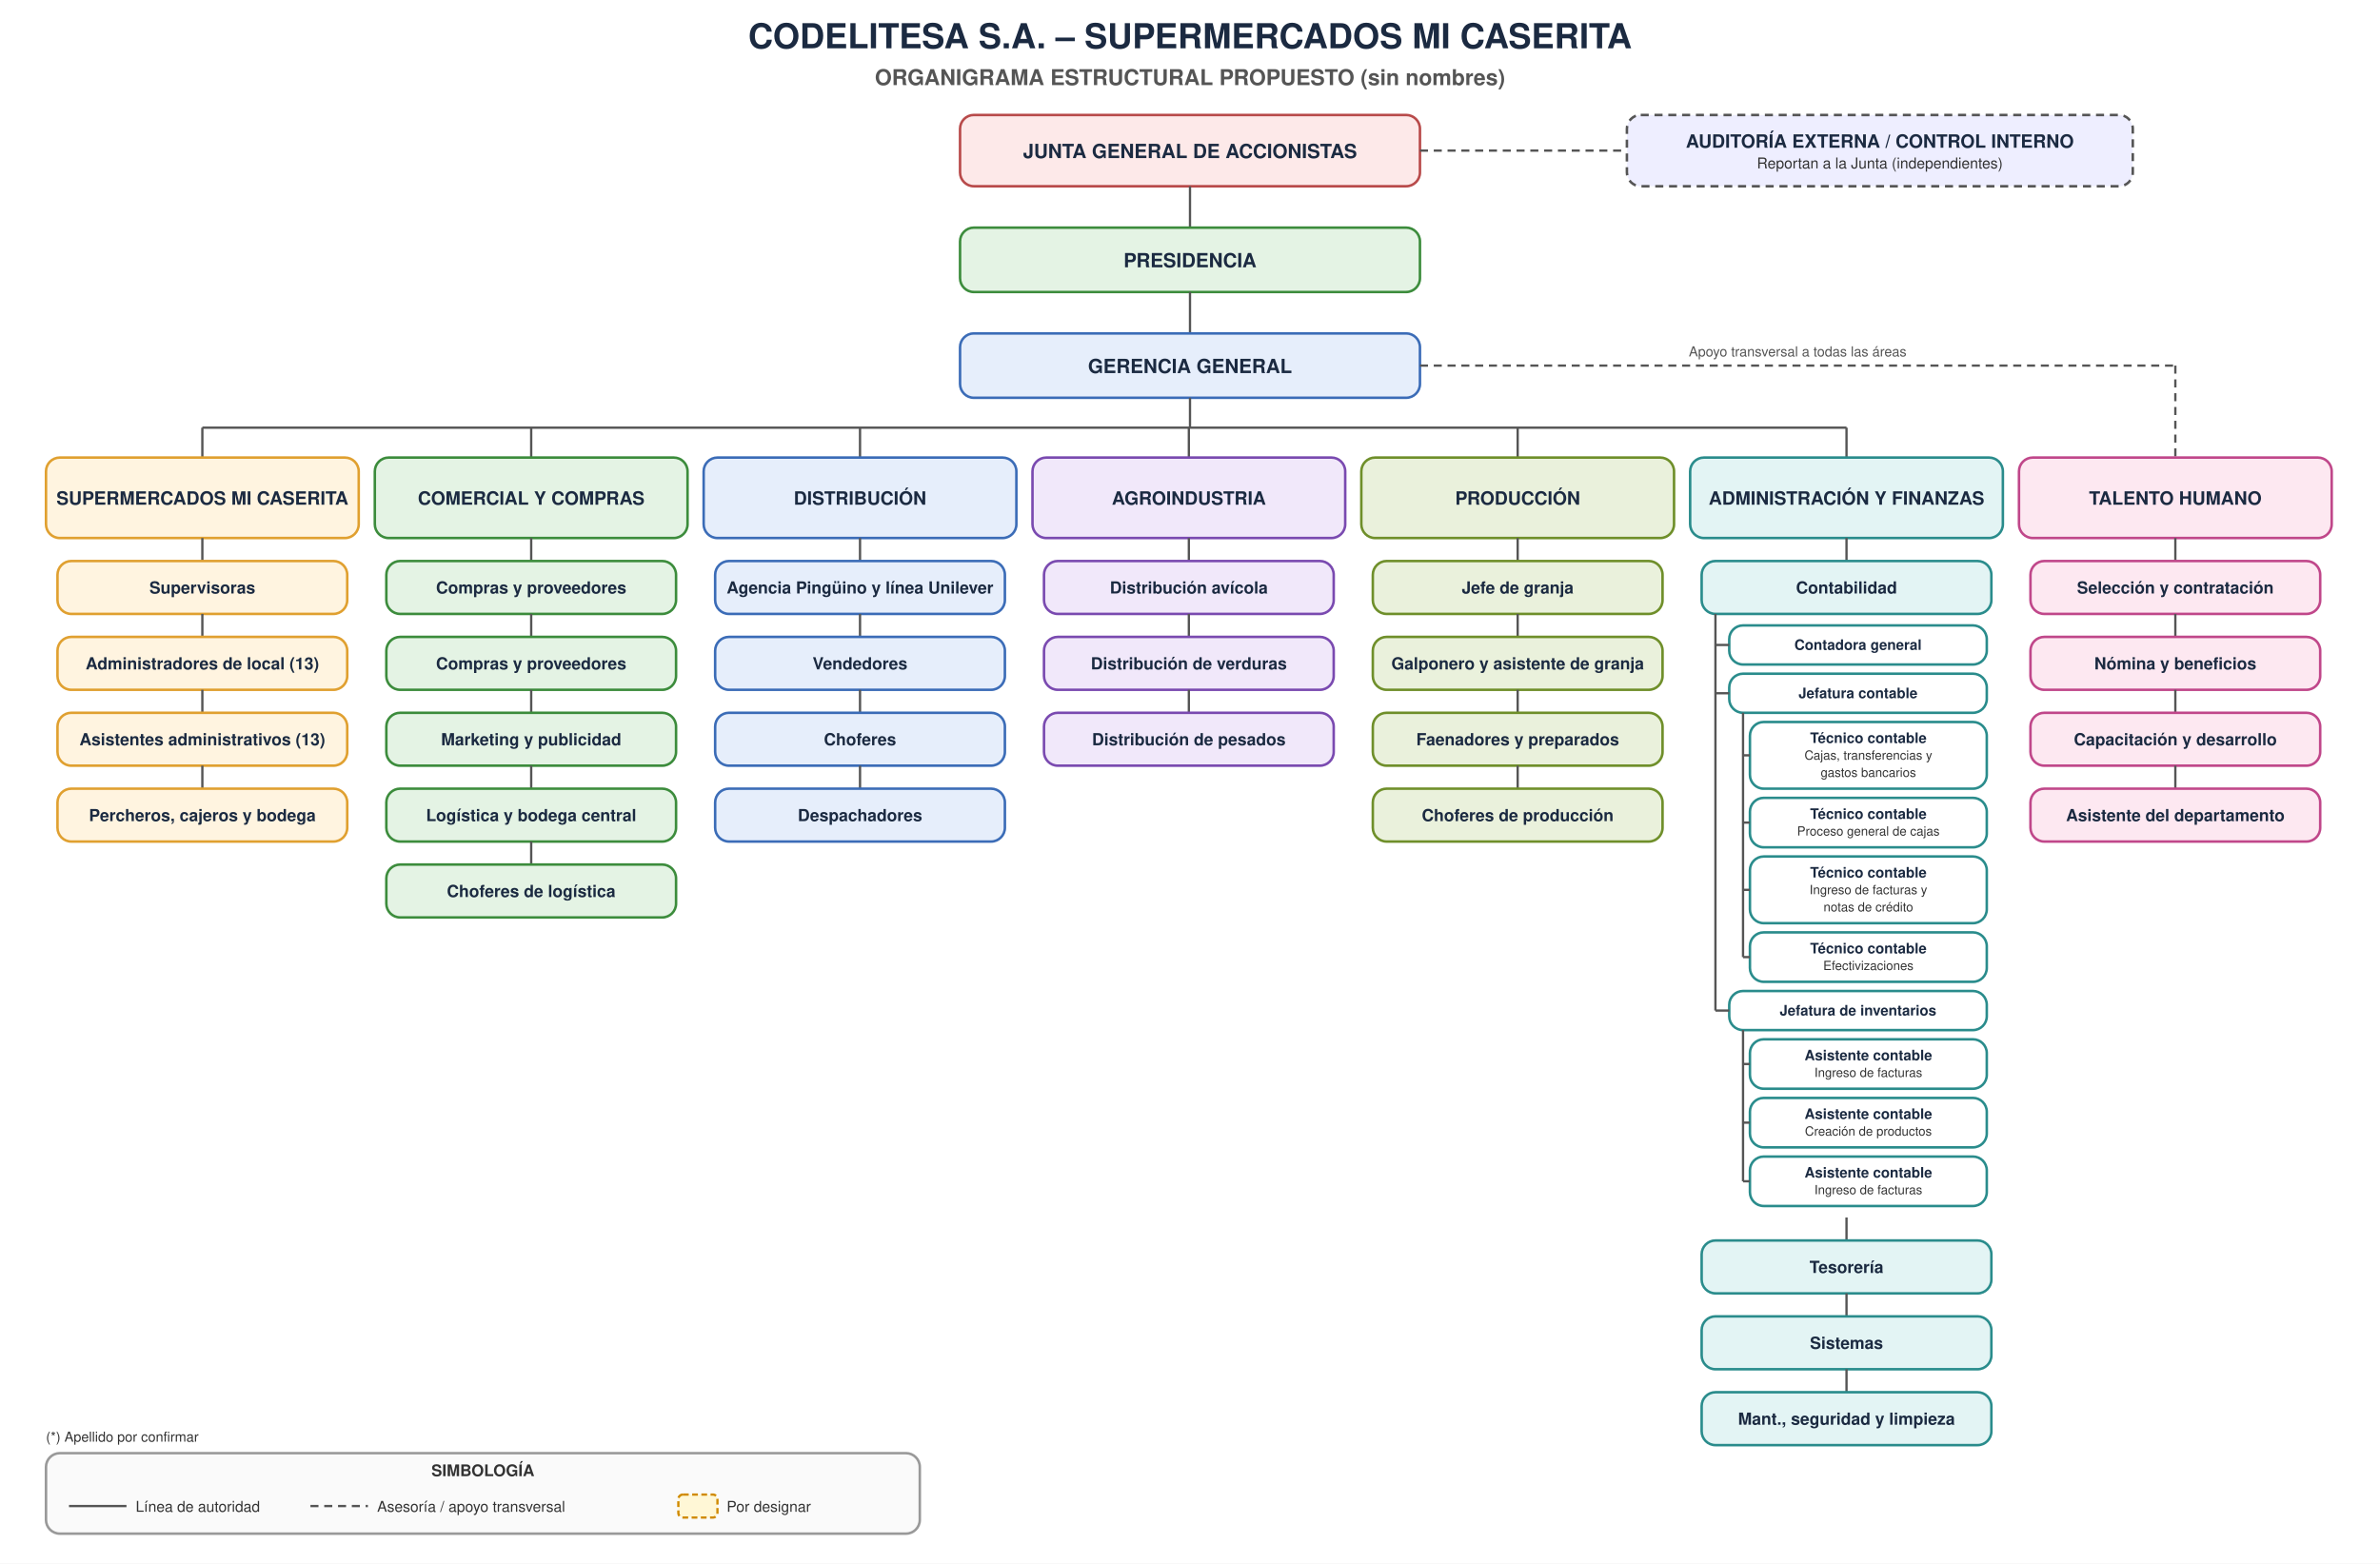
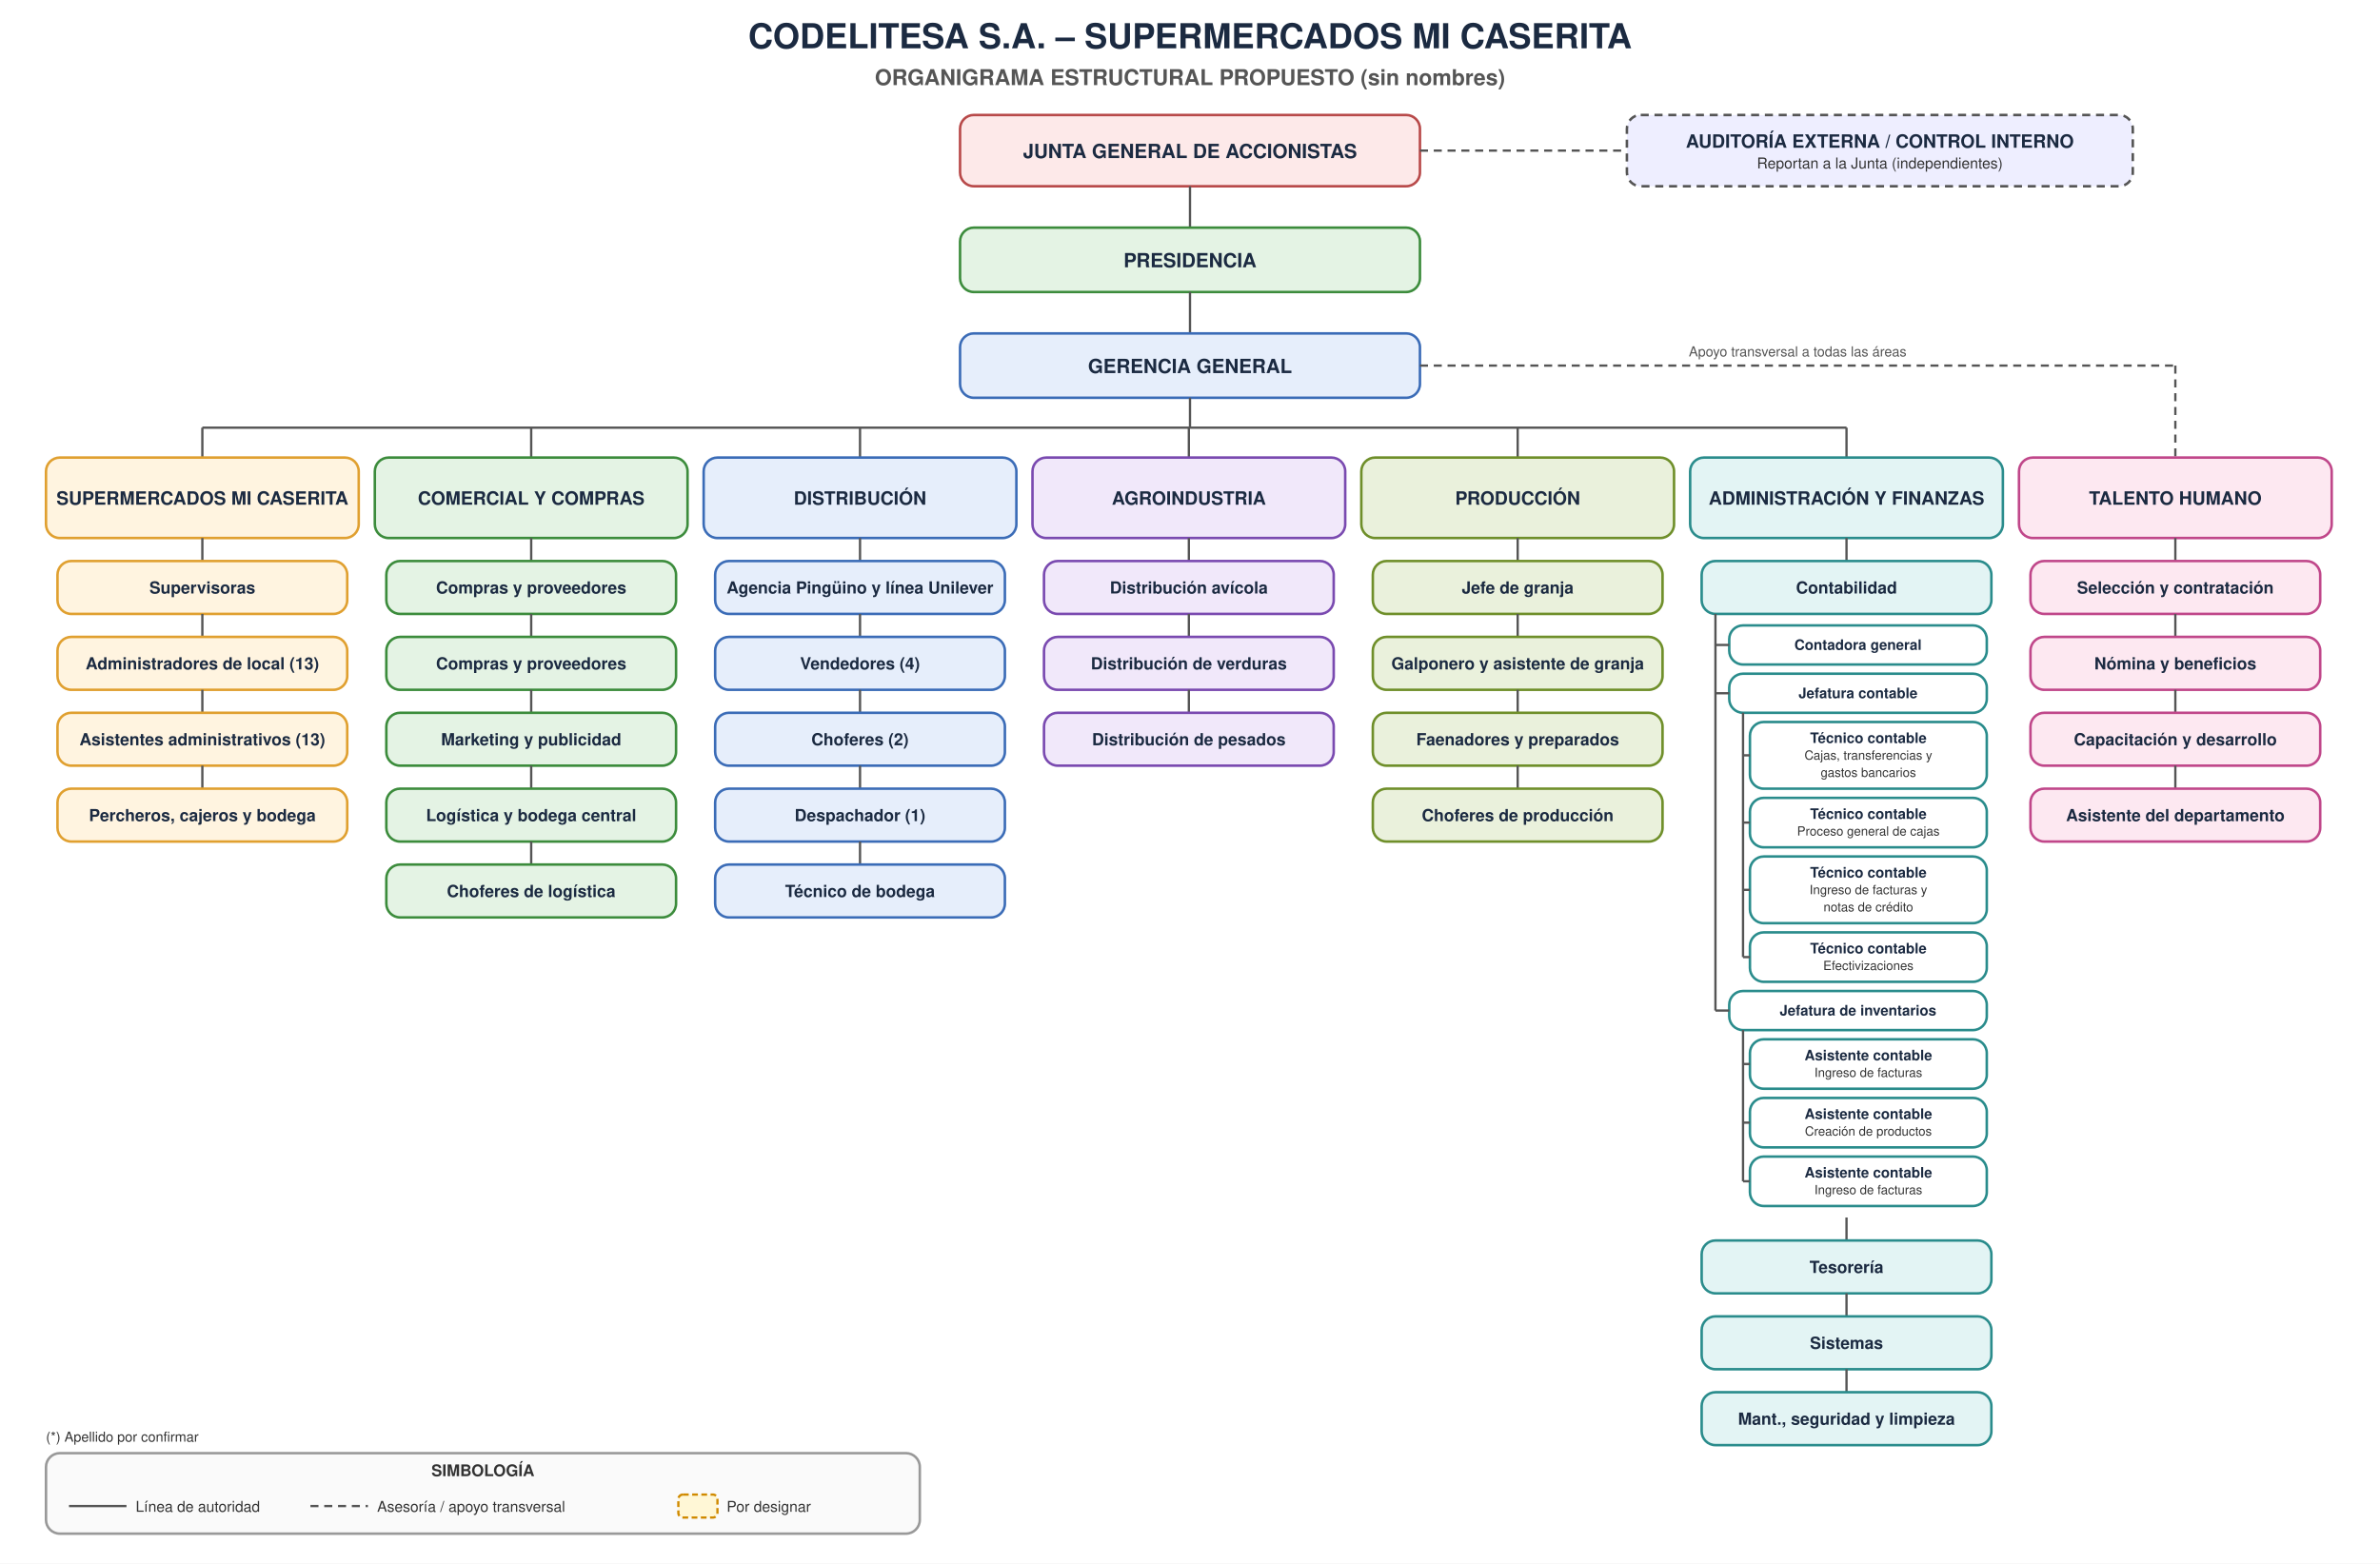
<svg xmlns="http://www.w3.org/2000/svg" width="2070" height="1360" viewBox="0 0 2070 1360" font-family="Helvetica,Arial,sans-serif">
  <rect width="100%" height="100%" fill="#fff" />
  <text x="1035.0" y="42" text-anchor="middle" font-size="30" font-weight="700" fill="#1b2a41">CODELITESA S.A. – SUPERMERCADOS MI CASERITA</text>
  <text x="1035.0" y="74" text-anchor="middle" font-size="19" font-weight="600" fill="#555">ORGANIGRAMA ESTRUCTURAL PROPUESTO (sin nombres)</text>
  <rect x="835.0" y="100" width="400" height="62" rx="12" fill="#fde9e9" stroke="#b84a4a" stroke-width="2.2" />
  <text x="1035.0" y="137.5" text-anchor="middle" font-weight="700" font-size="17" fill="#1b2a41">JUNTA GENERAL DE ACCIONISTAS</text>
  <rect x="1415.0" y="100" width="440" height="62" rx="12" fill="#eef" stroke="#555" stroke-width="2.2" stroke-dasharray="7 5" />
  <text x="1635.0" y="128.5" text-anchor="middle" font-weight="700" font-size="16" fill="#1b2a41">AUDITORÍA EXTERNA / CONTROL INTERNO</text>
  <text x="1635.0" y="146.5" text-anchor="middle" font-size="13" fill="#333" font-weight="400">Reportan a la Junta (independientes)</text>
  <path d="M1235.0,131 L1415.0,131" stroke="#555" stroke-width="2" fill="none" stroke-dasharray="7 5" />
  <path d="M1035.0,162 L1035.0,198" stroke="#555" stroke-width="2" fill="none" />
  <rect x="835.0" y="198" width="400" height="56" rx="12" fill="#e4f3e4" stroke="#3c8c3c" stroke-width="2.2" />
  <text x="1035.0" y="232.5" text-anchor="middle" font-weight="700" font-size="17" fill="#1b2a41">PRESIDENCIA</text>
  <path d="M1035.0,254 L1035.0,290" stroke="#555" stroke-width="2" fill="none" />
  <rect x="835.0" y="290" width="400" height="56" rx="12" fill="#e6eefb" stroke="#3b6cb7" stroke-width="2.2" />
  <text x="1035.0" y="324.5" text-anchor="middle" font-weight="700" font-size="17" fill="#1b2a41">GERENCIA GENERAL</text>
  <path d="M1035.0,346 L1035.0,372" stroke="#555" stroke-width="2" fill="none" />
  <path d="M176.0,372 L176.0,398" stroke="#555" stroke-width="2" fill="none" />
  <rect x="40" y="398" width="272" height="70" rx="12" fill="#fff4e0" stroke="#e0a030" stroke-width="2.2" />
  <text x="176.0" y="439.0" text-anchor="middle" font-weight="700" font-size="16" fill="#1b2a41">SUPERMERCADOS MI CASERITA</text>
  <path d="M176.0,468 L176.0,488" stroke="#555" stroke-width="2" fill="none" />
  <rect x="50" y="488" width="252" height="46" rx="12" fill="#fff4e0" stroke="#e0a030" stroke-width="2.2" />
  <text x="176.0" y="516.25" text-anchor="middle" font-weight="700" font-size="14.5" fill="#1b2a41">Supervisoras</text>
  <path d="M176.0,534 L176.0,554" stroke="#555" stroke-width="2" fill="none" />
  <rect x="50" y="554" width="252" height="46" rx="12" fill="#fff4e0" stroke="#e0a030" stroke-width="2.2" />
  <text x="176.0" y="582.25" text-anchor="middle" font-weight="700" font-size="14.5" fill="#1b2a41">Administradores de local (13)</text>
  <path d="M176.0,600 L176.0,620" stroke="#555" stroke-width="2" fill="none" />
  <rect x="50" y="620" width="252" height="46" rx="12" fill="#fff4e0" stroke="#e0a030" stroke-width="2.2" />
  <text x="176.0" y="648.25" text-anchor="middle" font-weight="700" font-size="14.5" fill="#1b2a41">Asistentes administrativos (13)</text>
  <path d="M176.0,666 L176.0,686" stroke="#555" stroke-width="2" fill="none" />
  <rect x="50" y="686" width="252" height="46" rx="12" fill="#fff4e0" stroke="#e0a030" stroke-width="2.2" />
  <text x="176.0" y="714.25" text-anchor="middle" font-weight="700" font-size="14.5" fill="#1b2a41">Percheros, cajeros y bodega</text>
  <path d="M462.0,372 L462.0,398" stroke="#555" stroke-width="2" fill="none" />
  <rect x="326" y="398" width="272" height="70" rx="12" fill="#e4f3e4" stroke="#3c8c3c" stroke-width="2.2" />
  <text x="462.0" y="439.0" text-anchor="middle" font-weight="700" font-size="16" fill="#1b2a41">COMERCIAL Y COMPRAS</text>
  <path d="M462.0,468 L462.0,488" stroke="#555" stroke-width="2" fill="none" />
  <rect x="336" y="488" width="252" height="46" rx="12" fill="#e4f3e4" stroke="#3c8c3c" stroke-width="2.2" />
  <text x="462.0" y="516.25" text-anchor="middle" font-weight="700" font-size="14.5" fill="#1b2a41">Compras y proveedores</text>
  <path d="M462.0,534 L462.0,554" stroke="#555" stroke-width="2" fill="none" />
  <rect x="336" y="554" width="252" height="46" rx="12" fill="#e4f3e4" stroke="#3c8c3c" stroke-width="2.2" />
  <text x="462.0" y="582.25" text-anchor="middle" font-weight="700" font-size="14.5" fill="#1b2a41">Compras y proveedores</text>
  <path d="M462.0,600 L462.0,620" stroke="#555" stroke-width="2" fill="none" />
  <rect x="336" y="620" width="252" height="46" rx="12" fill="#e4f3e4" stroke="#3c8c3c" stroke-width="2.2" />
  <text x="462.0" y="648.25" text-anchor="middle" font-weight="700" font-size="14.5" fill="#1b2a41">Marketing y publicidad</text>
  <path d="M462.0,666 L462.0,686" stroke="#555" stroke-width="2" fill="none" />
  <rect x="336" y="686" width="252" height="46" rx="12" fill="#e4f3e4" stroke="#3c8c3c" stroke-width="2.2" />
  <text x="462.0" y="714.25" text-anchor="middle" font-weight="700" font-size="14.5" fill="#1b2a41">Logística y bodega central</text>
  <path d="M462.0,732 L462.0,752" stroke="#555" stroke-width="2" fill="none" />
  <rect x="336" y="752" width="252" height="46" rx="12" fill="#e4f3e4" stroke="#3c8c3c" stroke-width="2.2" />
  <text x="462.0" y="780.25" text-anchor="middle" font-weight="700" font-size="14.5" fill="#1b2a41">Choferes de logística</text>
  <path d="M748.0,372 L748.0,398" stroke="#555" stroke-width="2" fill="none" />
  <rect x="612" y="398" width="272" height="70" rx="12" fill="#e6eefb" stroke="#3b6cb7" stroke-width="2.2" />
  <text x="748.0" y="439.0" text-anchor="middle" font-weight="700" font-size="16" fill="#1b2a41">DISTRIBUCIÓN</text>
  <path d="M748.0,468 L748.0,488" stroke="#555" stroke-width="2" fill="none" />
  <rect x="622" y="488" width="252" height="46" rx="12" fill="#e6eefb" stroke="#3b6cb7" stroke-width="2.2" />
  <text x="748.0" y="516.25" text-anchor="middle" font-weight="700" font-size="14.5" fill="#1b2a41">Agencia Pingüino y línea Unilever</text>
  <path d="M748.0,534 L748.0,554" stroke="#555" stroke-width="2" fill="none" />
  <rect x="622" y="554" width="252" height="46" rx="12" fill="#e6eefb" stroke="#3b6cb7" stroke-width="2.2" />
-   <text x="748.0" y="582.25" text-anchor="middle" font-weight="700" font-size="14.5" fill="#1b2a41">Vendedores</text>
+   <text x="748.0" y="582.25" text-anchor="middle" font-weight="700" font-size="14.5" fill="#1b2a41">Vendedores (4)</text>
  <path d="M748.0,600 L748.0,620" stroke="#555" stroke-width="2" fill="none" />
  <rect x="622" y="620" width="252" height="46" rx="12" fill="#e6eefb" stroke="#3b6cb7" stroke-width="2.2" />
-   <text x="748.0" y="648.25" text-anchor="middle" font-weight="700" font-size="14.5" fill="#1b2a41">Choferes</text>
+   <text x="748.0" y="648.25" text-anchor="middle" font-weight="700" font-size="14.5" fill="#1b2a41">Choferes (2)</text>
  <path d="M748.0,666 L748.0,686" stroke="#555" stroke-width="2" fill="none" />
  <rect x="622" y="686" width="252" height="46" rx="12" fill="#e6eefb" stroke="#3b6cb7" stroke-width="2.2" />
-   <text x="748.0" y="714.25" text-anchor="middle" font-weight="700" font-size="14.5" fill="#1b2a41">Despachadores</text>
+   <text x="748.0" y="714.25" text-anchor="middle" font-weight="700" font-size="14.5" fill="#1b2a41">Despachador (1)</text>
+   <path d="M748.0,732 L748.0,752" stroke="#555" stroke-width="2" fill="none" />
+   <rect x="622" y="752" width="252" height="46" rx="12" fill="#e6eefb" stroke="#3b6cb7" stroke-width="2.2" />
+   <text x="748.0" y="780.25" text-anchor="middle" font-weight="700" font-size="14.5" fill="#1b2a41">Técnico de bodega</text>
  <path d="M1034.0,372 L1034.0,398" stroke="#555" stroke-width="2" fill="none" />
  <rect x="898" y="398" width="272" height="70" rx="12" fill="#f1e8fa" stroke="#7a4ab0" stroke-width="2.2" />
  <text x="1034.0" y="439.0" text-anchor="middle" font-weight="700" font-size="16" fill="#1b2a41">AGROINDUSTRIA</text>
  <path d="M1034.0,468 L1034.0,488" stroke="#555" stroke-width="2" fill="none" />
  <rect x="908" y="488" width="252" height="46" rx="12" fill="#f1e8fa" stroke="#7a4ab0" stroke-width="2.2" />
  <text x="1034.0" y="516.25" text-anchor="middle" font-weight="700" font-size="14.5" fill="#1b2a41">Distribución avícola</text>
  <path d="M1034.0,534 L1034.0,554" stroke="#555" stroke-width="2" fill="none" />
  <rect x="908" y="554" width="252" height="46" rx="12" fill="#f1e8fa" stroke="#7a4ab0" stroke-width="2.2" />
  <text x="1034.0" y="582.25" text-anchor="middle" font-weight="700" font-size="14.5" fill="#1b2a41">Distribución de verduras</text>
  <path d="M1034.0,600 L1034.0,620" stroke="#555" stroke-width="2" fill="none" />
  <rect x="908" y="620" width="252" height="46" rx="12" fill="#f1e8fa" stroke="#7a4ab0" stroke-width="2.2" />
  <text x="1034.0" y="648.25" text-anchor="middle" font-weight="700" font-size="14.5" fill="#1b2a41">Distribución de pesados</text>
  <path d="M1320.0,372 L1320.0,398" stroke="#555" stroke-width="2" fill="none" />
  <rect x="1184" y="398" width="272" height="70" rx="12" fill="#eaf1dc" stroke="#6f8f2a" stroke-width="2.2" />
  <text x="1320.0" y="439.0" text-anchor="middle" font-weight="700" font-size="16" fill="#1b2a41">PRODUCCIÓN</text>
  <path d="M1320.0,468 L1320.0,488" stroke="#555" stroke-width="2" fill="none" />
  <rect x="1194" y="488" width="252" height="46" rx="12" fill="#eaf1dc" stroke="#6f8f2a" stroke-width="2.2" />
  <text x="1320.0" y="516.25" text-anchor="middle" font-weight="700" font-size="14.5" fill="#1b2a41">Jefe de granja</text>
  <path d="M1320.0,534 L1320.0,554" stroke="#555" stroke-width="2" fill="none" />
  <rect x="1194" y="554" width="252" height="46" rx="12" fill="#eaf1dc" stroke="#6f8f2a" stroke-width="2.2" />
  <text x="1320.0" y="582.25" text-anchor="middle" font-weight="700" font-size="14.5" fill="#1b2a41">Galponero y asistente de granja</text>
  <path d="M1320.0,600 L1320.0,620" stroke="#555" stroke-width="2" fill="none" />
  <rect x="1194" y="620" width="252" height="46" rx="12" fill="#eaf1dc" stroke="#6f8f2a" stroke-width="2.2" />
  <text x="1320.0" y="648.25" text-anchor="middle" font-weight="700" font-size="14.5" fill="#1b2a41">Faenadores y preparados</text>
  <path d="M1320.0,666 L1320.0,686" stroke="#555" stroke-width="2" fill="none" />
  <rect x="1194" y="686" width="252" height="46" rx="12" fill="#eaf1dc" stroke="#6f8f2a" stroke-width="2.2" />
  <text x="1320.0" y="714.25" text-anchor="middle" font-weight="700" font-size="14.5" fill="#1b2a41">Choferes de producción</text>
  <path d="M1606.0,372 L1606.0,398" stroke="#555" stroke-width="2" fill="none" />
  <rect x="1470" y="398" width="272" height="70" rx="12" fill="#e3f4f4" stroke="#2a8c8c" stroke-width="2.2" />
  <text x="1606.0" y="439.0" text-anchor="middle" font-weight="700" font-size="16" fill="#1b2a41">ADMINISTRACIÓN Y FINANZAS</text>
  <path d="M1606.0,468 L1606.0,488" stroke="#555" stroke-width="2" fill="none" />
  <rect x="1480" y="488" width="252" height="46" rx="12" fill="#e3f4f4" stroke="#2a8c8c" stroke-width="2.2" />
  <text x="1606.0" y="516.25" text-anchor="middle" font-weight="700" font-size="14.5" fill="#1b2a41">Contabilidad</text>
  <rect x="1504" y="544" width="224" height="34" rx="12" fill="#fff" stroke="#2a8c8c" stroke-width="2.2" />
  <text x="1616.0" y="565.25" text-anchor="middle" font-weight="700" font-size="12.5" fill="#1b2a41">Contadora general</text>
  <rect x="1504" y="586" width="224" height="34" rx="12" fill="#fff" stroke="#2a8c8c" stroke-width="2.2" />
  <text x="1616.0" y="607.25" text-anchor="middle" font-weight="700" font-size="12.5" fill="#1b2a41">Jefatura contable</text>
  <rect x="1522" y="628" width="206" height="58" rx="12" fill="#fff" stroke="#2a8c8c" stroke-width="2.2" />
  <text x="1625.0" y="646.25" text-anchor="middle" font-weight="700" font-size="12.5" fill="#1b2a41">Técnico contable</text>
  <text x="1625.0" y="660.75" text-anchor="middle" font-size="11" fill="#333" font-weight="400">Cajas, transferencias y</text>
  <text x="1625.0" y="675.75" text-anchor="middle" font-size="11" fill="#333" font-weight="400">gastos bancarios</text>
  <rect x="1522" y="694" width="206" height="43" rx="12" fill="#fff" stroke="#2a8c8c" stroke-width="2.2" />
  <text x="1625.0" y="712.25" text-anchor="middle" font-weight="700" font-size="12.5" fill="#1b2a41">Técnico contable</text>
  <text x="1625.0" y="726.75" text-anchor="middle" font-size="11" fill="#333" font-weight="400">Proceso general de cajas</text>
  <rect x="1522" y="745" width="206" height="58" rx="12" fill="#fff" stroke="#2a8c8c" stroke-width="2.2" />
  <text x="1625.0" y="763.25" text-anchor="middle" font-weight="700" font-size="12.5" fill="#1b2a41">Técnico contable</text>
  <text x="1625.0" y="777.75" text-anchor="middle" font-size="11" fill="#333" font-weight="400">Ingreso de facturas y</text>
  <text x="1625.0" y="792.75" text-anchor="middle" font-size="11" fill="#333" font-weight="400">notas de crédito</text>
  <rect x="1522" y="811" width="206" height="43" rx="12" fill="#fff" stroke="#2a8c8c" stroke-width="2.2" />
  <text x="1625.0" y="829.25" text-anchor="middle" font-weight="700" font-size="12.5" fill="#1b2a41">Técnico contable</text>
  <text x="1625.0" y="843.75" text-anchor="middle" font-size="11" fill="#333" font-weight="400">Efectivizaciones</text>
  <rect x="1504" y="862" width="224" height="34" rx="12" fill="#fff" stroke="#2a8c8c" stroke-width="2.2" />
  <text x="1616.0" y="883.25" text-anchor="middle" font-weight="700" font-size="12.5" fill="#1b2a41">Jefatura de inventarios</text>
  <rect x="1522" y="904" width="206" height="43" rx="12" fill="#fff" stroke="#2a8c8c" stroke-width="2.2" />
  <text x="1625.0" y="922.25" text-anchor="middle" font-weight="700" font-size="12.5" fill="#1b2a41">Asistente contable</text>
  <text x="1625.0" y="936.75" text-anchor="middle" font-size="11" fill="#333" font-weight="400">Ingreso de facturas</text>
  <rect x="1522" y="955" width="206" height="43" rx="12" fill="#fff" stroke="#2a8c8c" stroke-width="2.2" />
  <text x="1625.0" y="973.25" text-anchor="middle" font-weight="700" font-size="12.5" fill="#1b2a41">Asistente contable</text>
  <text x="1625.0" y="987.75" text-anchor="middle" font-size="11" fill="#333" font-weight="400">Creación de productos</text>
  <rect x="1522" y="1006" width="206" height="43" rx="12" fill="#fff" stroke="#2a8c8c" stroke-width="2.2" />
  <text x="1625.0" y="1024.25" text-anchor="middle" font-weight="700" font-size="12.5" fill="#1b2a41">Asistente contable</text>
  <text x="1625.0" y="1038.75" text-anchor="middle" font-size="11" fill="#333" font-weight="400">Ingreso de facturas</text>
  <path d="M1492,534 L1492,879.0" stroke="#555" stroke-width="2" fill="none" />
  <path d="M1492,561.0 L1504,561.0" stroke="#555" stroke-width="2" fill="none" />
  <path d="M1492,603.0 L1504,603.0" stroke="#555" stroke-width="2" fill="none" />
  <path d="M1492,879.0 L1504,879.0" stroke="#555" stroke-width="2" fill="none" />
  <path d="M1516,620 L1516,832.5" stroke="#555" stroke-width="2" fill="none" />
  <path d="M1516,657.0 L1522,657.0" stroke="#555" stroke-width="2" fill="none" />
  <path d="M1516,715.5 L1522,715.5" stroke="#555" stroke-width="2" fill="none" />
  <path d="M1516,774.0 L1522,774.0" stroke="#555" stroke-width="2" fill="none" />
  <path d="M1516,832.5 L1522,832.5" stroke="#555" stroke-width="2" fill="none" />
  <path d="M1516,896 L1516,1027.5" stroke="#555" stroke-width="2" fill="none" />
  <path d="M1516,925.5 L1522,925.5" stroke="#555" stroke-width="2" fill="none" />
  <path d="M1516,976.5 L1522,976.5" stroke="#555" stroke-width="2" fill="none" />
  <path d="M1516,1027.5 L1522,1027.5" stroke="#555" stroke-width="2" fill="none" />
  <path d="M1606.0,1059 L1606.0,1079" stroke="#555" stroke-width="2" fill="none" />
  <rect x="1480" y="1079" width="252" height="46" rx="12" fill="#e3f4f4" stroke="#2a8c8c" stroke-width="2.2" />
  <text x="1606.0" y="1107.25" text-anchor="middle" font-weight="700" font-size="14.5" fill="#1b2a41">Tesorería</text>
  <path d="M1606.0,1125 L1606.0,1145" stroke="#555" stroke-width="2" fill="none" />
  <rect x="1480" y="1145" width="252" height="46" rx="12" fill="#e3f4f4" stroke="#2a8c8c" stroke-width="2.2" />
  <text x="1606.0" y="1173.25" text-anchor="middle" font-weight="700" font-size="14.5" fill="#1b2a41">Sistemas</text>
  <path d="M1606.0,1191 L1606.0,1211" stroke="#555" stroke-width="2" fill="none" />
  <rect x="1480" y="1211" width="252" height="46" rx="12" fill="#e3f4f4" stroke="#2a8c8c" stroke-width="2.2" />
  <text x="1606.0" y="1239.25" text-anchor="middle" font-weight="700" font-size="14.5" fill="#1b2a41">Mant., seguridad y limpieza</text>
  <path d="M1235.0,318 L1892.0,318" stroke="#555" stroke-width="2" fill="none" stroke-dasharray="7 5" />
  <path d="M1892.0,318 L1892.0,398" stroke="#555" stroke-width="2" fill="none" stroke-dasharray="7 5" />
  <text x="1563.5" y="310" text-anchor="middle" font-size="12" font-weight="400" fill="#555">Apoyo transversal a todas las áreas</text>
  <rect x="1756" y="398" width="272" height="70" rx="12" fill="#fde8f1" stroke="#c0478a" stroke-width="2.2" />
  <text x="1892.0" y="439.0" text-anchor="middle" font-weight="700" font-size="16" fill="#1b2a41">TALENTO HUMANO</text>
  <path d="M1892.0,468 L1892.0,488" stroke="#555" stroke-width="2" fill="none" />
  <rect x="1766" y="488" width="252" height="46" rx="12" fill="#fde8f1" stroke="#c0478a" stroke-width="2.2" />
  <text x="1892.0" y="516.25" text-anchor="middle" font-weight="700" font-size="14.5" fill="#1b2a41">Selección y contratación</text>
  <path d="M1892.0,534 L1892.0,554" stroke="#555" stroke-width="2" fill="none" />
  <rect x="1766" y="554" width="252" height="46" rx="12" fill="#fde8f1" stroke="#c0478a" stroke-width="2.2" />
  <text x="1892.0" y="582.25" text-anchor="middle" font-weight="700" font-size="14.5" fill="#1b2a41">Nómina y beneficios</text>
  <path d="M1892.0,600 L1892.0,620" stroke="#555" stroke-width="2" fill="none" />
  <rect x="1766" y="620" width="252" height="46" rx="12" fill="#fde8f1" stroke="#c0478a" stroke-width="2.2" />
  <text x="1892.0" y="648.25" text-anchor="middle" font-weight="700" font-size="14.5" fill="#1b2a41">Capacitación y desarrollo</text>
  <path d="M1892.0,666 L1892.0,686" stroke="#555" stroke-width="2" fill="none" />
  <rect x="1766" y="686" width="252" height="46" rx="12" fill="#fde8f1" stroke="#c0478a" stroke-width="2.2" />
  <text x="1892.0" y="714.25" text-anchor="middle" font-weight="700" font-size="14.5" fill="#1b2a41">Asistente del departamento</text>
  <path d="M176.0,372 L1606.0,372" stroke="#555" stroke-width="2" fill="none" />
  <rect x="40" y="1264" width="760" height="70" rx="12" fill="#fafafa" stroke="#999" stroke-width="2.2" />
  <text x="420.0" y="1304.0" text-anchor="middle" font-weight="700" font-size="14" fill="#1b2a41" />
  <text x="420" y="1284" text-anchor="middle" font-size="14" font-weight="700" fill="#333">SIMBOLOGÍA</text>
  <path d="M60,1310 L110,1310" stroke="#555" stroke-width="2" fill="none" />
  <text x="118" y="1315" text-anchor="start" font-size="13" font-weight="400" fill="#333">Línea de autoridad</text>
  <path d="M270,1310 L320,1310" stroke="#555" stroke-width="2" fill="none" stroke-dasharray="7 5" />
  <text x="328" y="1315" text-anchor="start" font-size="13" font-weight="400" fill="#333">Asesoría / apoyo transversal</text>
  <rect x="590" y="1300" width="34" height="20" rx="4" fill="#fff7d6" stroke="#d08a00" stroke-width="2" stroke-dasharray="5 3" />
  <text x="632" y="1315" text-anchor="start" font-size="13" font-weight="400" fill="#333">Por designar</text>
  <text x="40" y="1254" text-anchor="start" font-size="12" font-weight="400" fill="#333">(*) Apellido por confirmar</text>
</svg>
